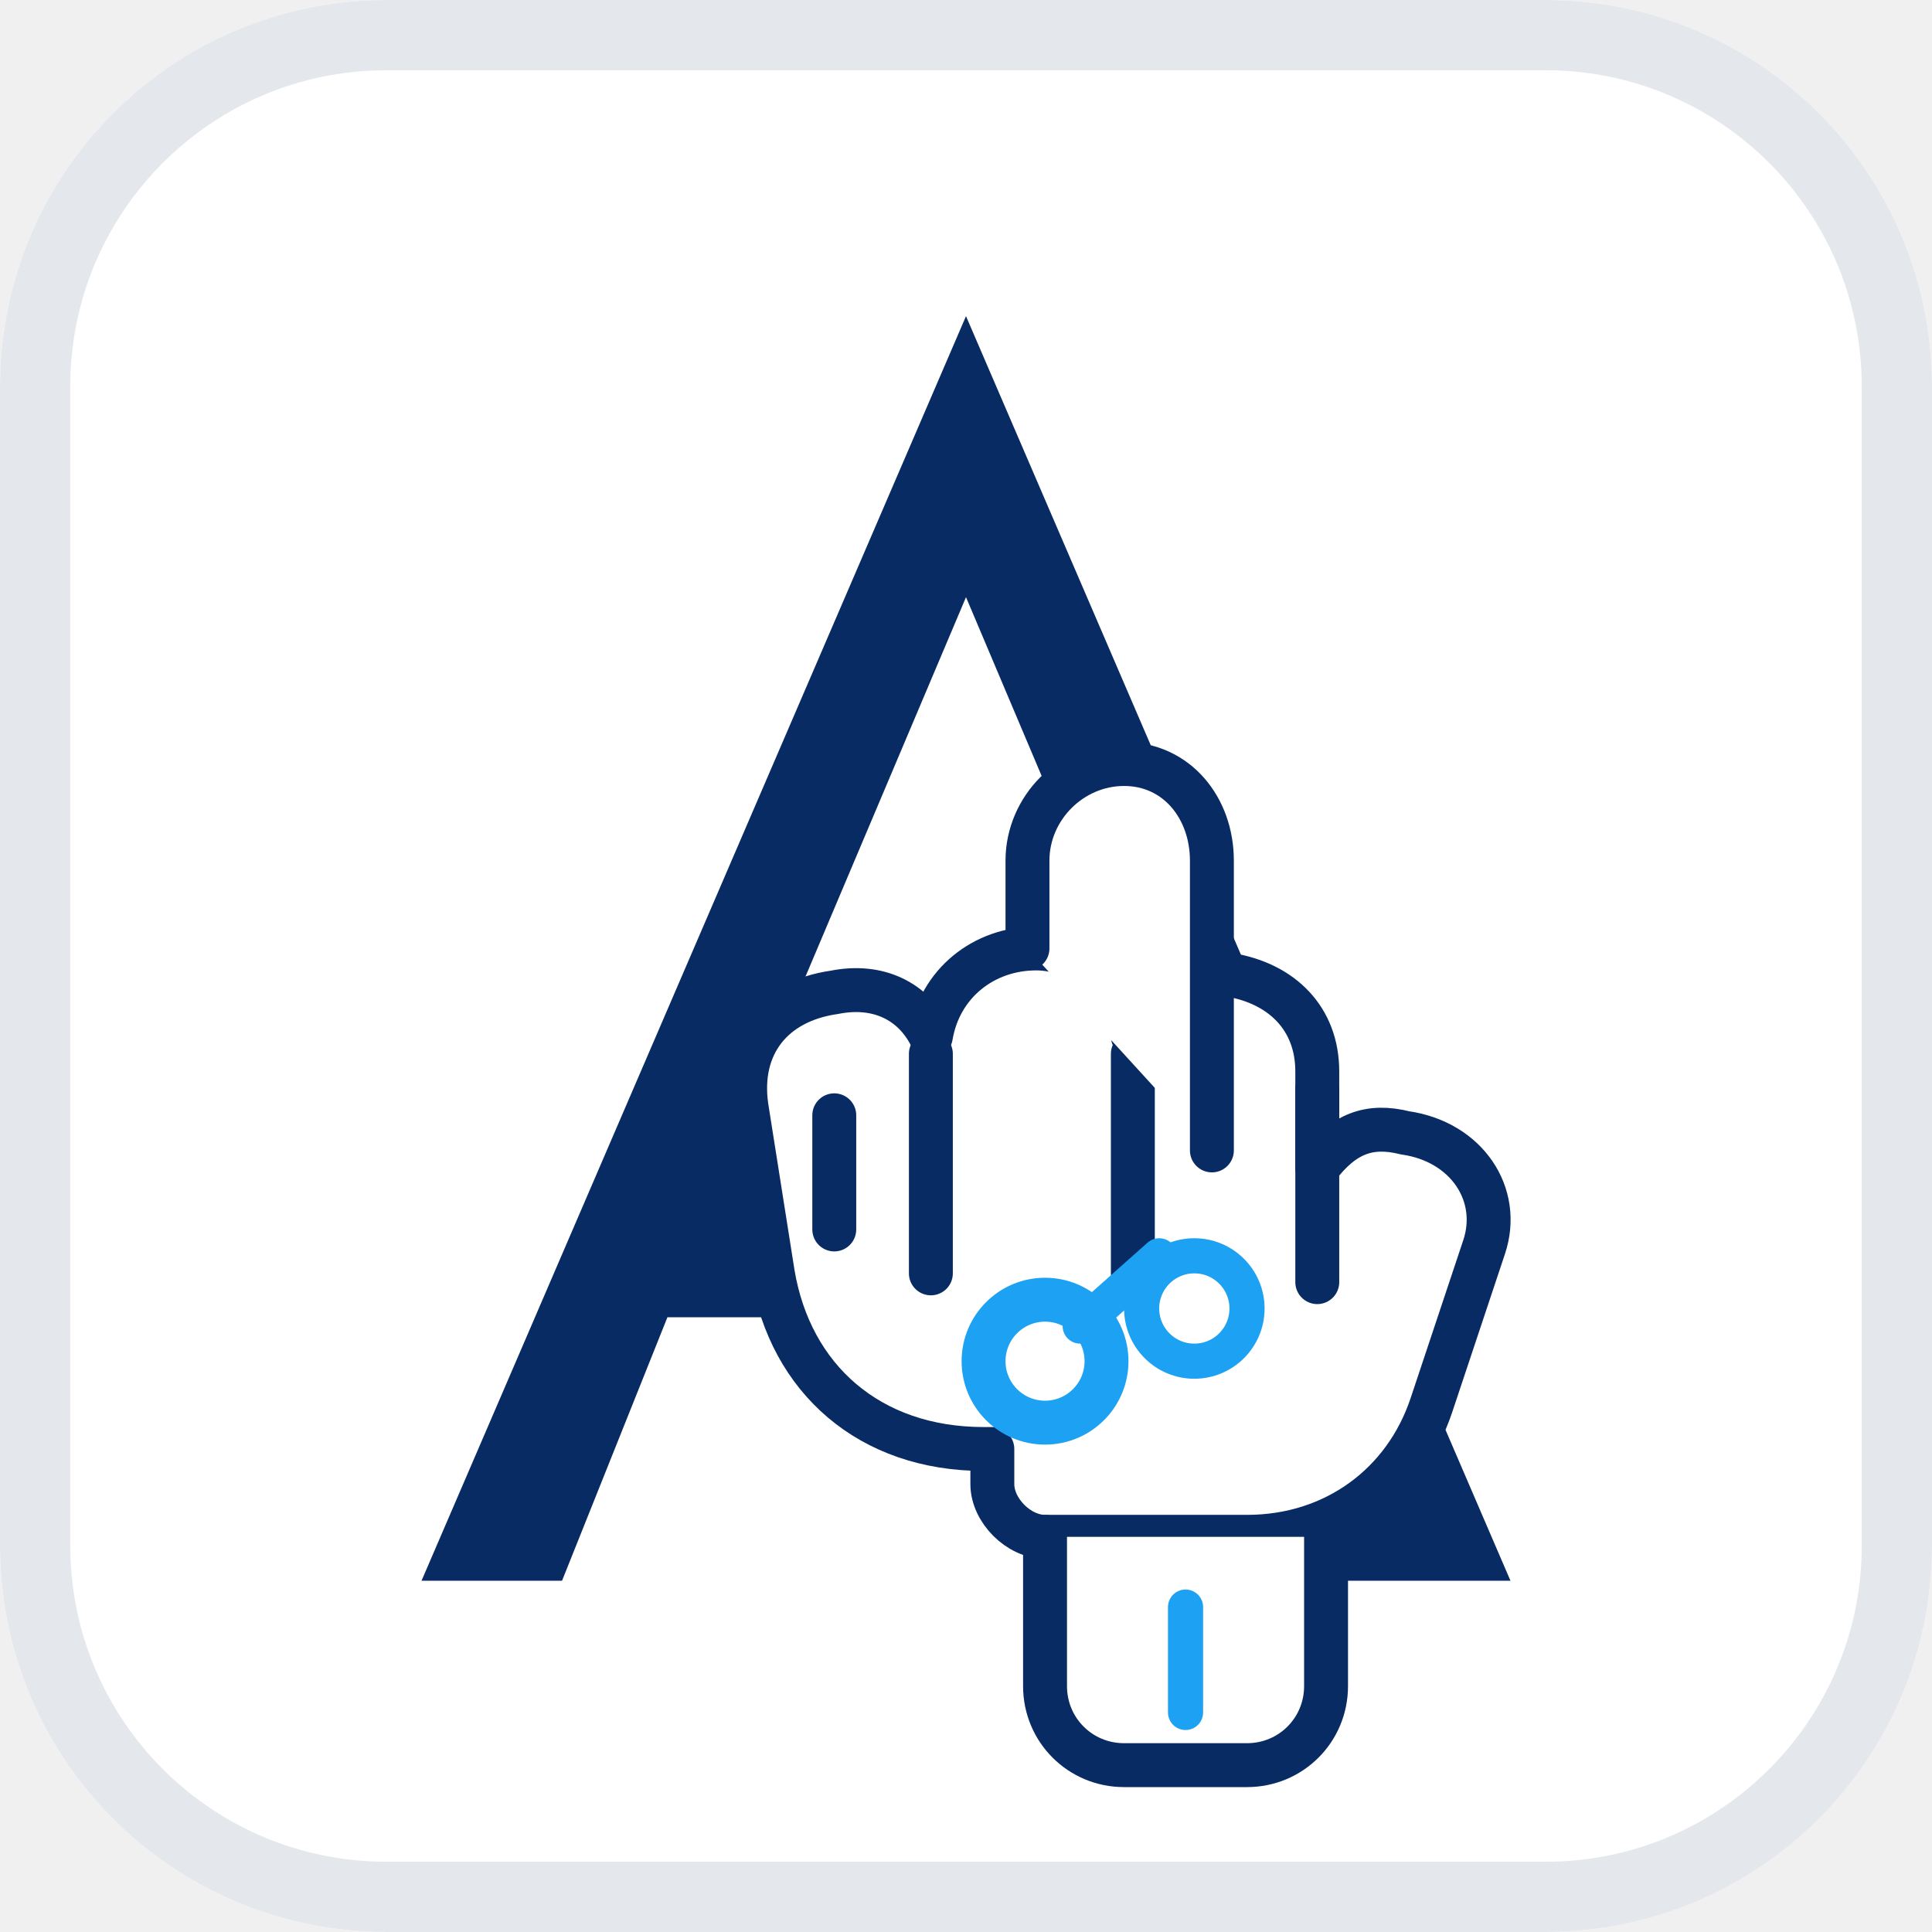
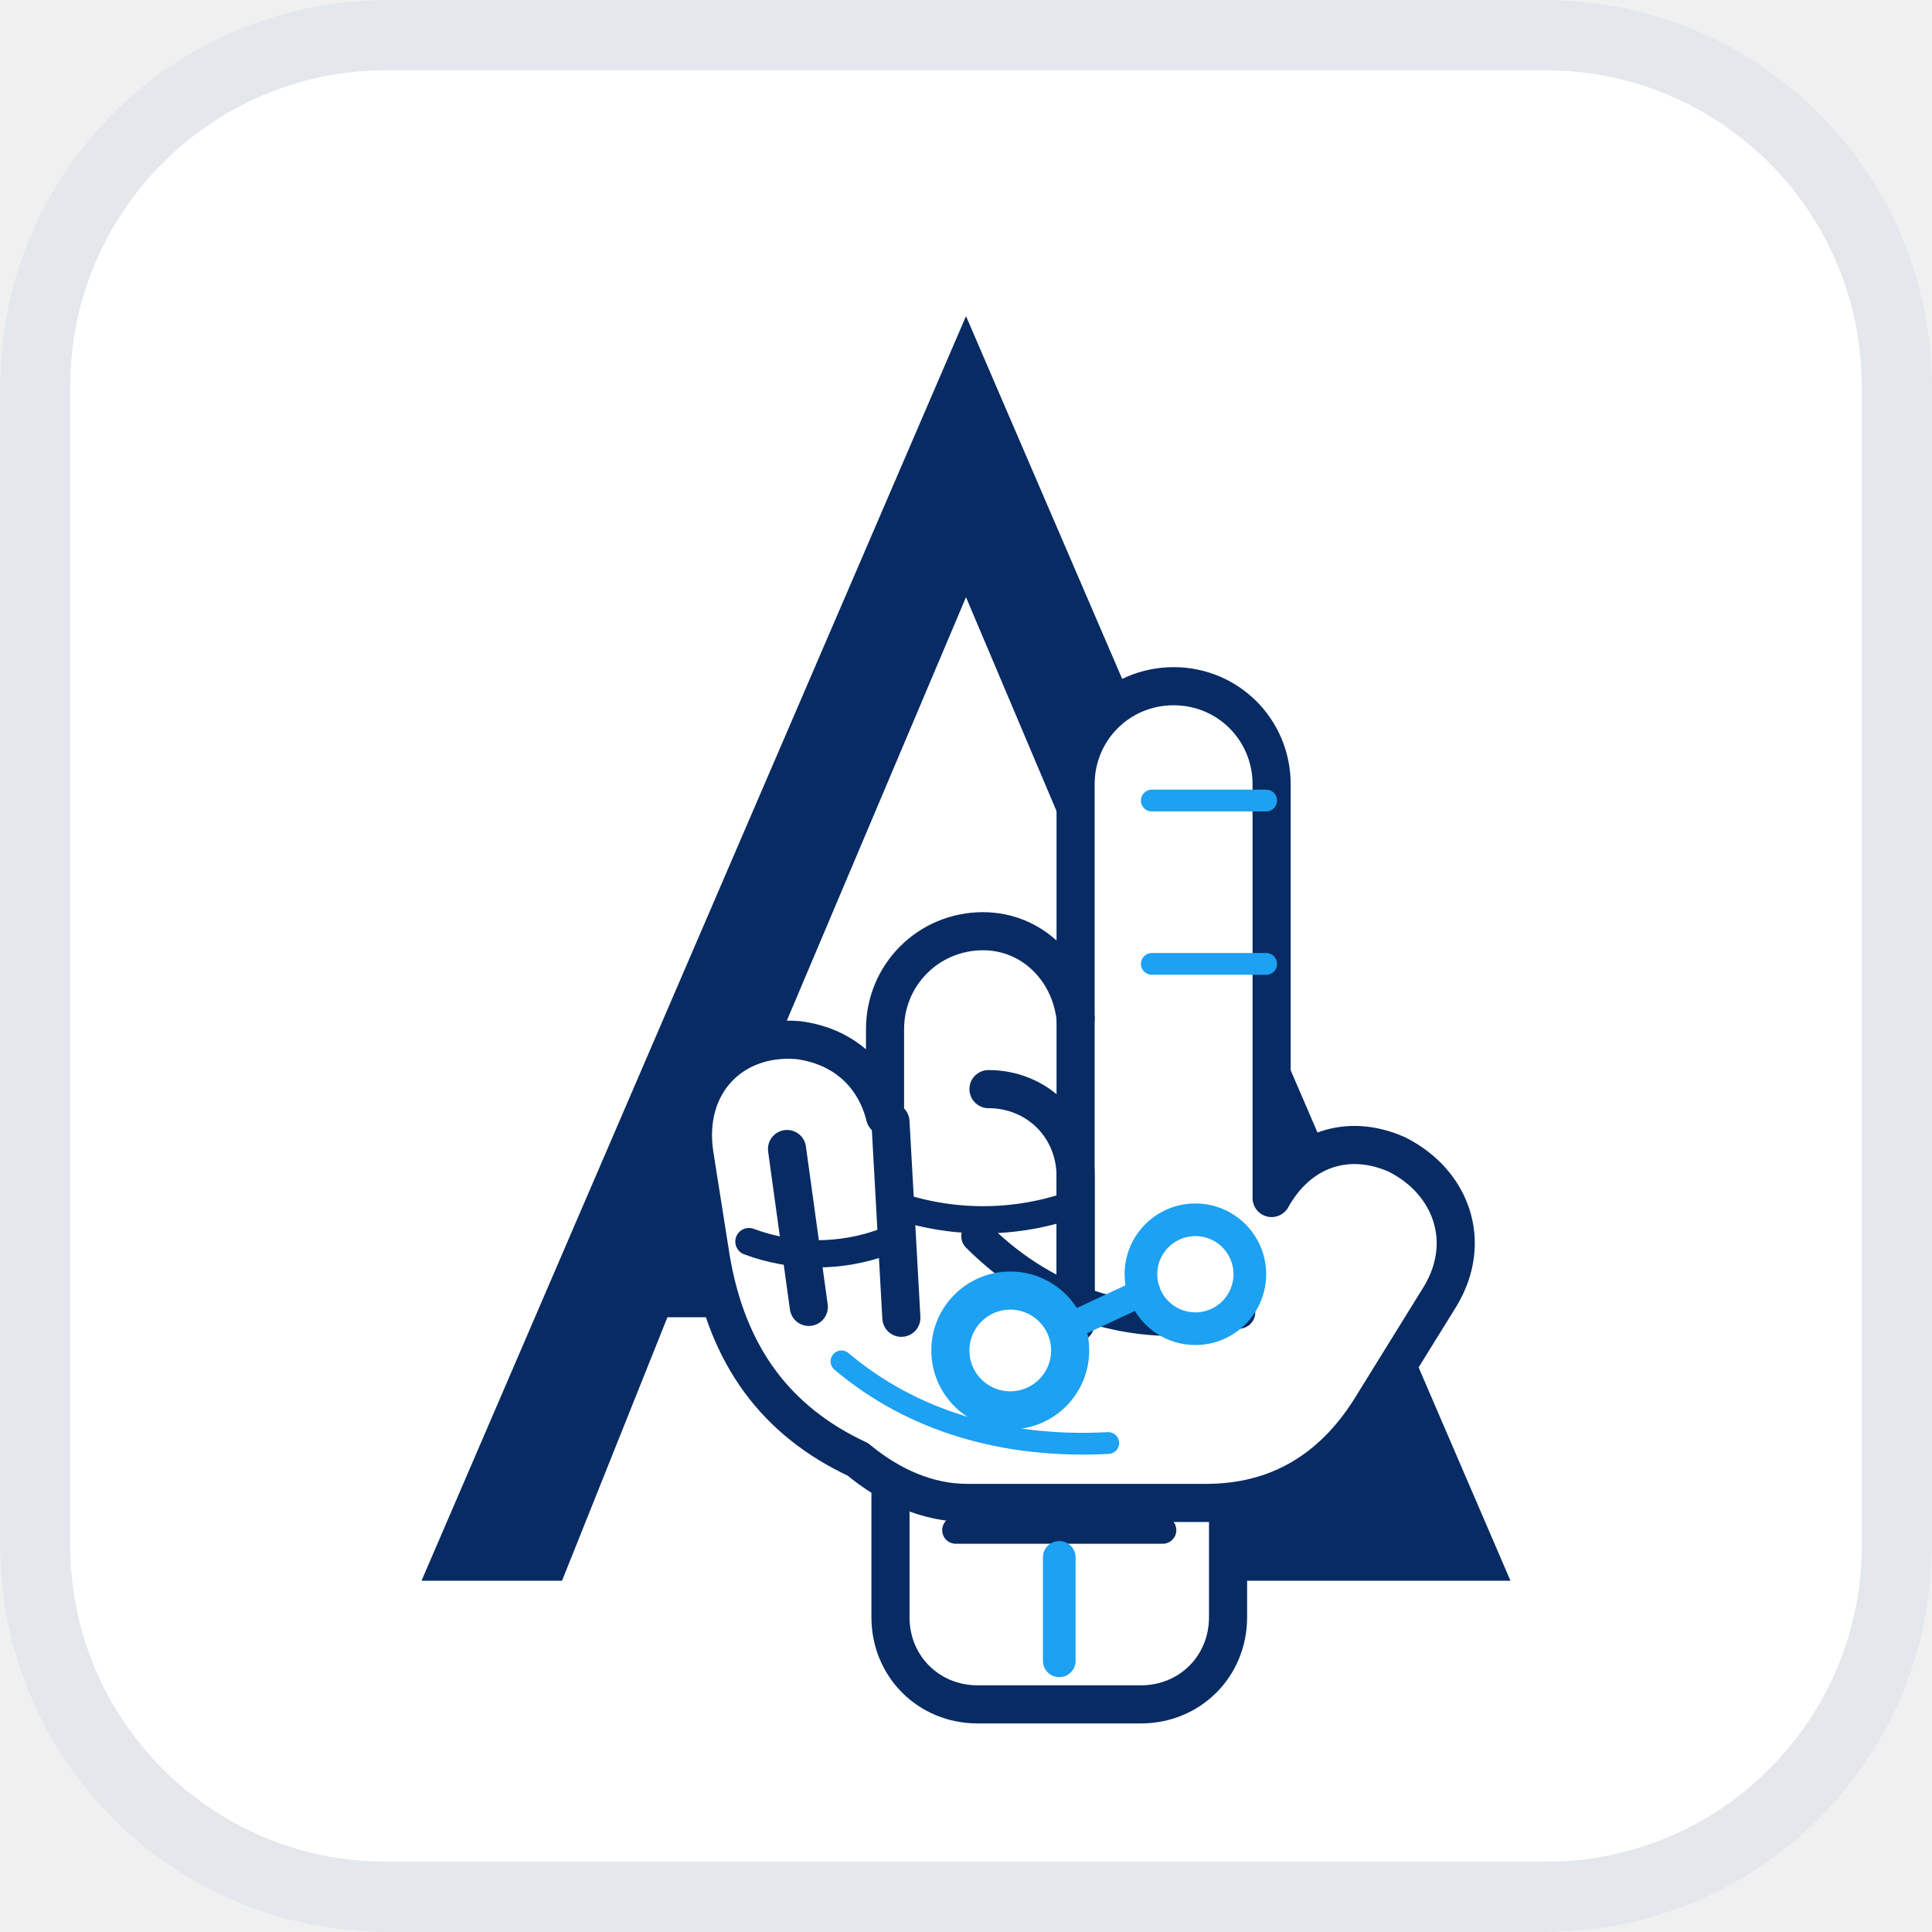
<svg xmlns="http://www.w3.org/2000/svg" width="220" height="220" viewBox="0 0 220 220" fill="none" role="img" aria-labelledby="title desc">
  <rect width="220" height="220" rx="44" fill="#FFFFFF" />
  <rect x="4" y="4" width="212" height="212" rx="40" stroke="#E4E7EC" stroke-width="8" />
  <path d="M48 180L110 36L172 180H136L124 150H76L64 180H48Z" fill="#082B63" />
  <path d="M88 120L110 68L132 120H88Z" fill="#FFFFFF" />
-   <g transform="translate(70 91)" stroke-linecap="round" stroke-linejoin="round">
-     <path d="M42 74C29 74 20 66 18 54L15 35C14 28 18 23 25 22C30 21 34 23 36 27C37 21 42 17 48 17C53 17 58 21 59 27C61 22 65 20 70 20C76 21 80 25 80 31V42C83 38 86 37 90 38C97 39 101 45 99 51L93 69C90 78 82 84 72 84H49C46 84 43 81 43 78V74H42Z" fill="white" stroke="#082B63" stroke-width="5" />
-     <path d="M36 54V29" stroke="#082B63" stroke-width="5" />
-     <path d="M59 54V29" stroke="#082B63" stroke-width="5" />
-     <path d="M80 55V33" stroke="#082B63" stroke-width="5" />
-     <path d="M25 49V36" stroke="#082B63" stroke-width="5" />
-     <path d="M49 84V101C49 106 53 110 58 110H72C77 110 81 106 81 101V84" fill="white" />
-     <path d="M49 84V101C49 106 53 110 58 110H72C77 110 81 106 81 101V84" stroke="#082B63" stroke-width="5" />
-     <path d="M65 92V104" stroke="#1DA1F2" stroke-width="4" />
-     <circle cx="49" cy="64" r="7" fill="white" stroke="#1DA1F2" stroke-width="5" />
-     <circle cx="66" cy="58" r="6" fill="white" stroke="#1DA1F2" stroke-width="4" />
-     <path d="M53 60L62 52" stroke="#1DA1F2" stroke-width="4" />
-     <path d="M47 17V7C47 1 52 -4 58 -4C64 -4 68 1 68 7V40" fill="white" />
-     <path d="M47 17V7C47 1 52 -4 58 -4C64 -4 68 1 68 7V40" stroke="#082B63" stroke-width="5" />
+   <g transform="translate(58 80) scale(0.62)" stroke-linecap="round" stroke-linejoin="round">
+     <path d="M70 138V168C70 177 77 184 86 184H116C125 184 132 177 132 168V138" fill="#FFFFFF" stroke="#082B63" stroke-width="7" />
+     <path d="M82 152H120" stroke="#082B63" stroke-width="5" />
+     <path d="M101 157V176" stroke="#1DA1F2" stroke-width="6" />
+     <path d="M64 139C49 132 40 120 37 102L34 83C32 70 41 61 53 62C61 63 67 68 69 76V60C69 50 77 42 87 42C96 42 103 49 104 58V15C104 5 112 -3 122 -3C132 -3 140 5 140 15V91C145 82 154 79 163 83C173 88 177 99 171 109L158 130C151 141 141 147 128 147H84C77 147 70 144 64 139Z" fill="#FFFFFF" stroke="#082B63" stroke-width="7" />
+     <path d="M104 58V111" stroke="#082B63" stroke-width="7" />
+     <path d="M70 77L72 113" stroke="#082B63" stroke-width="7" />
+     <path d="M51 82L55 111" stroke="#082B63" stroke-width="7" />
+     <path d="M88 71C97 71 104 78 104 87V114" stroke="#082B63" stroke-width="7" />
+     <path d="M118 18H139" stroke="#1DA1F2" stroke-width="4" />
+     <path d="M118 48H139" stroke="#1DA1F2" stroke-width="4" />
+     <path d="M86 98C99 111 116 116 134 112" stroke="#082B63" stroke-width="6" />
+     <path d="M61 121C74 132 91 137 110 136" stroke="#1DA1F2" stroke-width="4" />
+     <circle cx="92" cy="119" r="11" fill="#FFFFFF" stroke="#1DA1F2" stroke-width="7" />
+     <circle cx="126" cy="105" r="10" fill="#FFFFFF" stroke="#1DA1F2" stroke-width="6" />
+     <path d="M102 115L117 108" stroke="#1DA1F2" stroke-width="5" />
+     <path d="M44 99C52 102 61 102 69 99" stroke="#082B63" stroke-width="5" />
+     <path d="M70 92C81 96 93 96 104 92" stroke="#082B63" stroke-width="5" />
  </g>
</svg>
